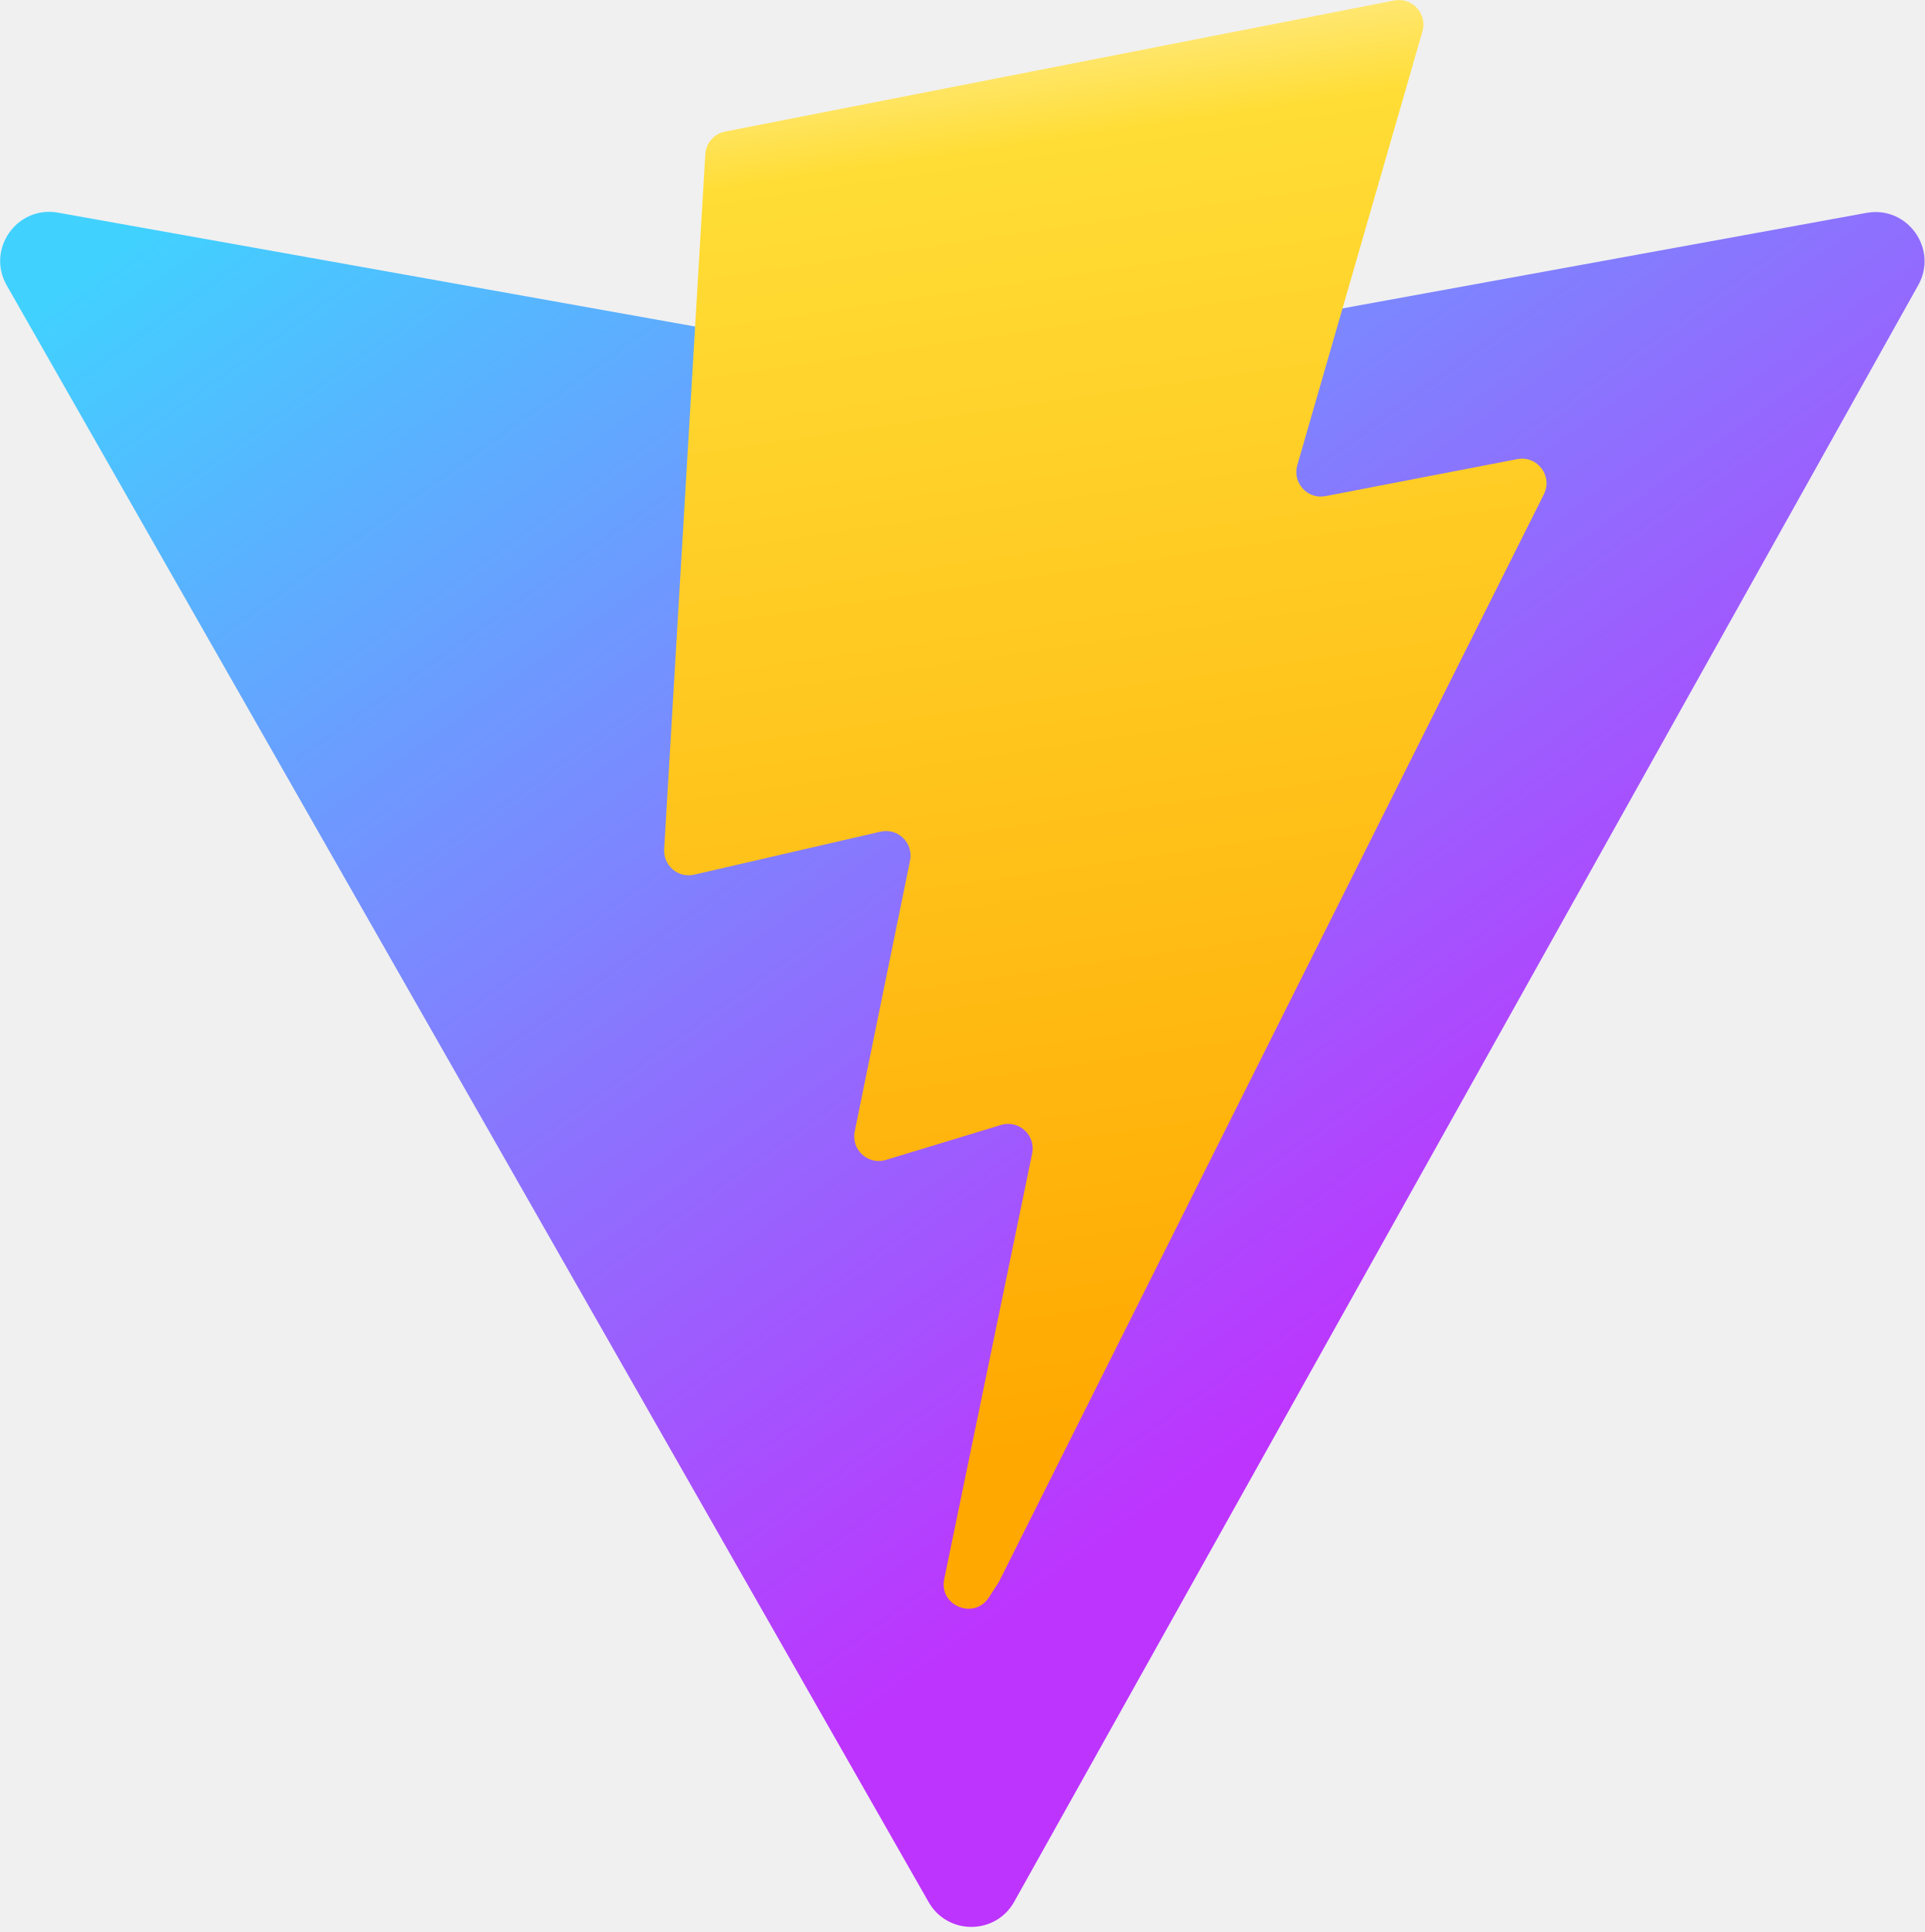
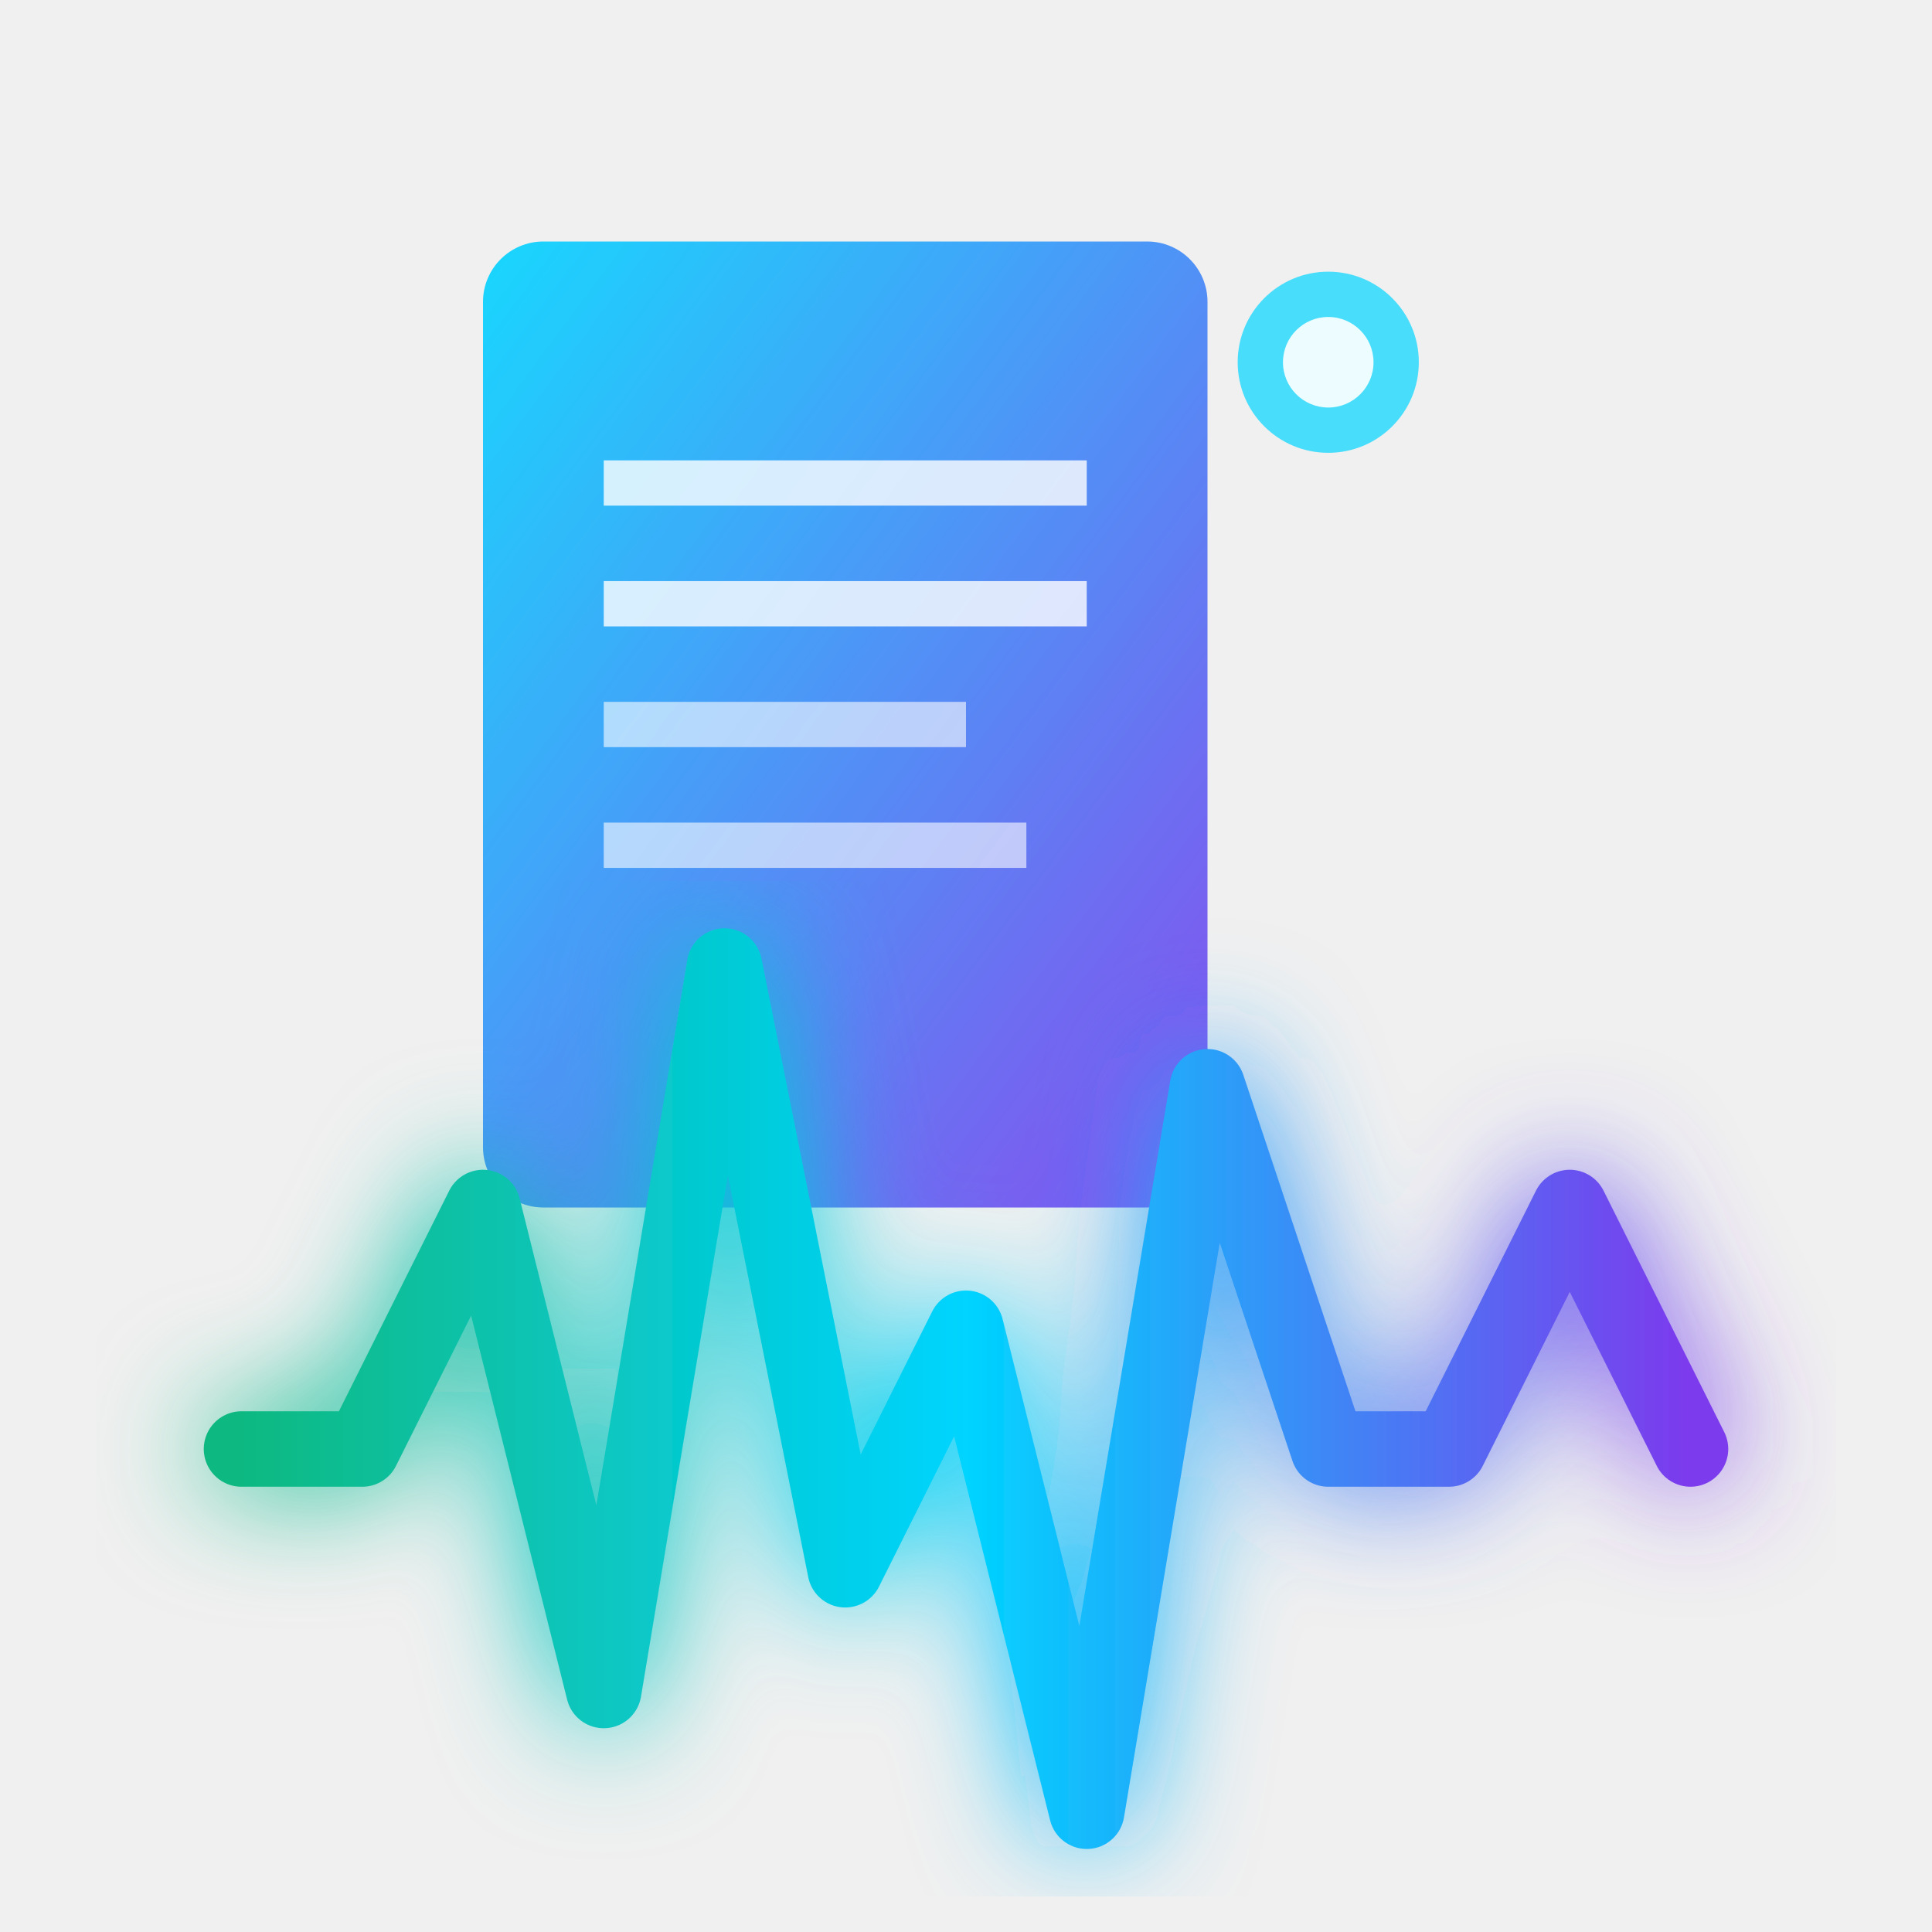
- <svg xmlns="http://www.w3.org/2000/svg" aria-hidden="true" role="img" class="iconify iconify--logos" width="31.88" height="32" preserveAspectRatio="xMidYMid meet" viewBox="0 0 256 257">
+ <svg xmlns="http://www.w3.org/2000/svg" width="64" height="64" viewBox="0 0 64 64" aria-label="PagePulse Logo">
  <defs>
-     <linearGradient id="IconifyId1813088fe1fbc01fb466" x1="-.828%" x2="57.636%" y1="7.652%" y2="78.411%">
-       <stop offset="0%" stop-color="#41D1FF" />
-       <stop offset="100%" stop-color="#BD34FE" />
+     <linearGradient id="pageGradient" x1="0%" y1="0%" x2="100%" y2="100%">
+       <stop offset="0%" stop-color="#00d4ff" />
+       <stop offset="100%" stop-color="#7c3aed" />
    </linearGradient>
-     <linearGradient id="IconifyId1813088fe1fbc01fb467" x1="43.376%" x2="50.316%" y1="2.242%" y2="89.03%">
-       <stop offset="0%" stop-color="#FFEA83" />
-       <stop offset="8.333%" stop-color="#FFDD35" />
-       <stop offset="100%" stop-color="#FFA800" />
+     <linearGradient id="pulseGradient" x1="0%" y1="0%" x2="100%" y2="0%">
+       <stop offset="0%" stop-color="#10b981" />
+       <stop offset="50%" stop-color="#00d4ff" />
+       <stop offset="100%" stop-color="#7c3aed" />
    </linearGradient>
+     <filter id="glow">
+       <feGaussianBlur stdDeviation="2" result="coloredBlur" />
+       <feMerge>
+         <feMergeNode in="coloredBlur" />
+         <feMergeNode in="SourceGraphic" />
+       </feMerge>
+     </filter>
  </defs>
-   <path fill="url(#IconifyId1813088fe1fbc01fb466)" d="M255.153 37.938L134.897 252.976c-2.483 4.44-8.862 4.466-11.382.048L.875 37.958c-2.746-4.814 1.371-10.646 6.827-9.67l120.385 21.517a6.537 6.537 0 0 0 2.322-.004l117.867-21.483c5.438-.991 9.574 4.796 6.877 9.62Z" />
-   <path fill="url(#IconifyId1813088fe1fbc01fb467)" d="M185.432.063L96.44 17.501a3.268 3.268 0 0 0-2.634 3.014l-5.474 92.456a3.268 3.268 0 0 0 3.997 3.378l24.777-5.718c2.318-.535 4.413 1.507 3.936 3.838l-7.361 36.047c-.495 2.426 1.782 4.5 4.151 3.78l15.304-4.649c2.372-.72 4.652 1.36 4.15 3.788l-11.698 56.621c-.732 3.542 3.979 5.473 5.943 2.437l1.313-2.028l72.516-144.72c1.215-2.423-.88-5.186-3.54-4.672l-25.505 4.922c-2.396.462-4.435-1.77-3.759-4.114l16.646-57.705c.677-2.35-1.37-4.583-3.769-4.113Z" />
+   <rect x="16" y="8" width="24" height="32" rx="2" ry="2" fill="url(#pageGradient)" stroke="none" opacity="0.9" />
+   <line x1="20" y1="16" x2="36" y2="16" stroke="#ffffff" stroke-width="1.5" opacity="0.8" />
+   <line x1="20" y1="20" x2="36" y2="20" stroke="#ffffff" stroke-width="1.5" opacity="0.8" />
+   <line x1="20" y1="24" x2="32" y2="24" stroke="#ffffff" stroke-width="1.5" opacity="0.6" />
+   <line x1="20" y1="28" x2="34" y2="28" stroke="#ffffff" stroke-width="1.5" opacity="0.6" />
+   <path d="M 8 48 L 12 48 L 16 40 L 20 56 L 24 32 L 28 52 L 32 44 L 36 60 L 40 36 L 44 48 L 48 48 L 52 40 L 56 48" fill="none" stroke="url(#pulseGradient)" stroke-width="2.5" stroke-linecap="round" stroke-linejoin="round" filter="url(#glow)" />
+   <circle cx="44" cy="12" r="3" fill="#00d4ff" opacity="0.7" />
+   <circle cx="44" cy="12" r="1.5" fill="#ffffff" opacity="0.9" />
</svg>
